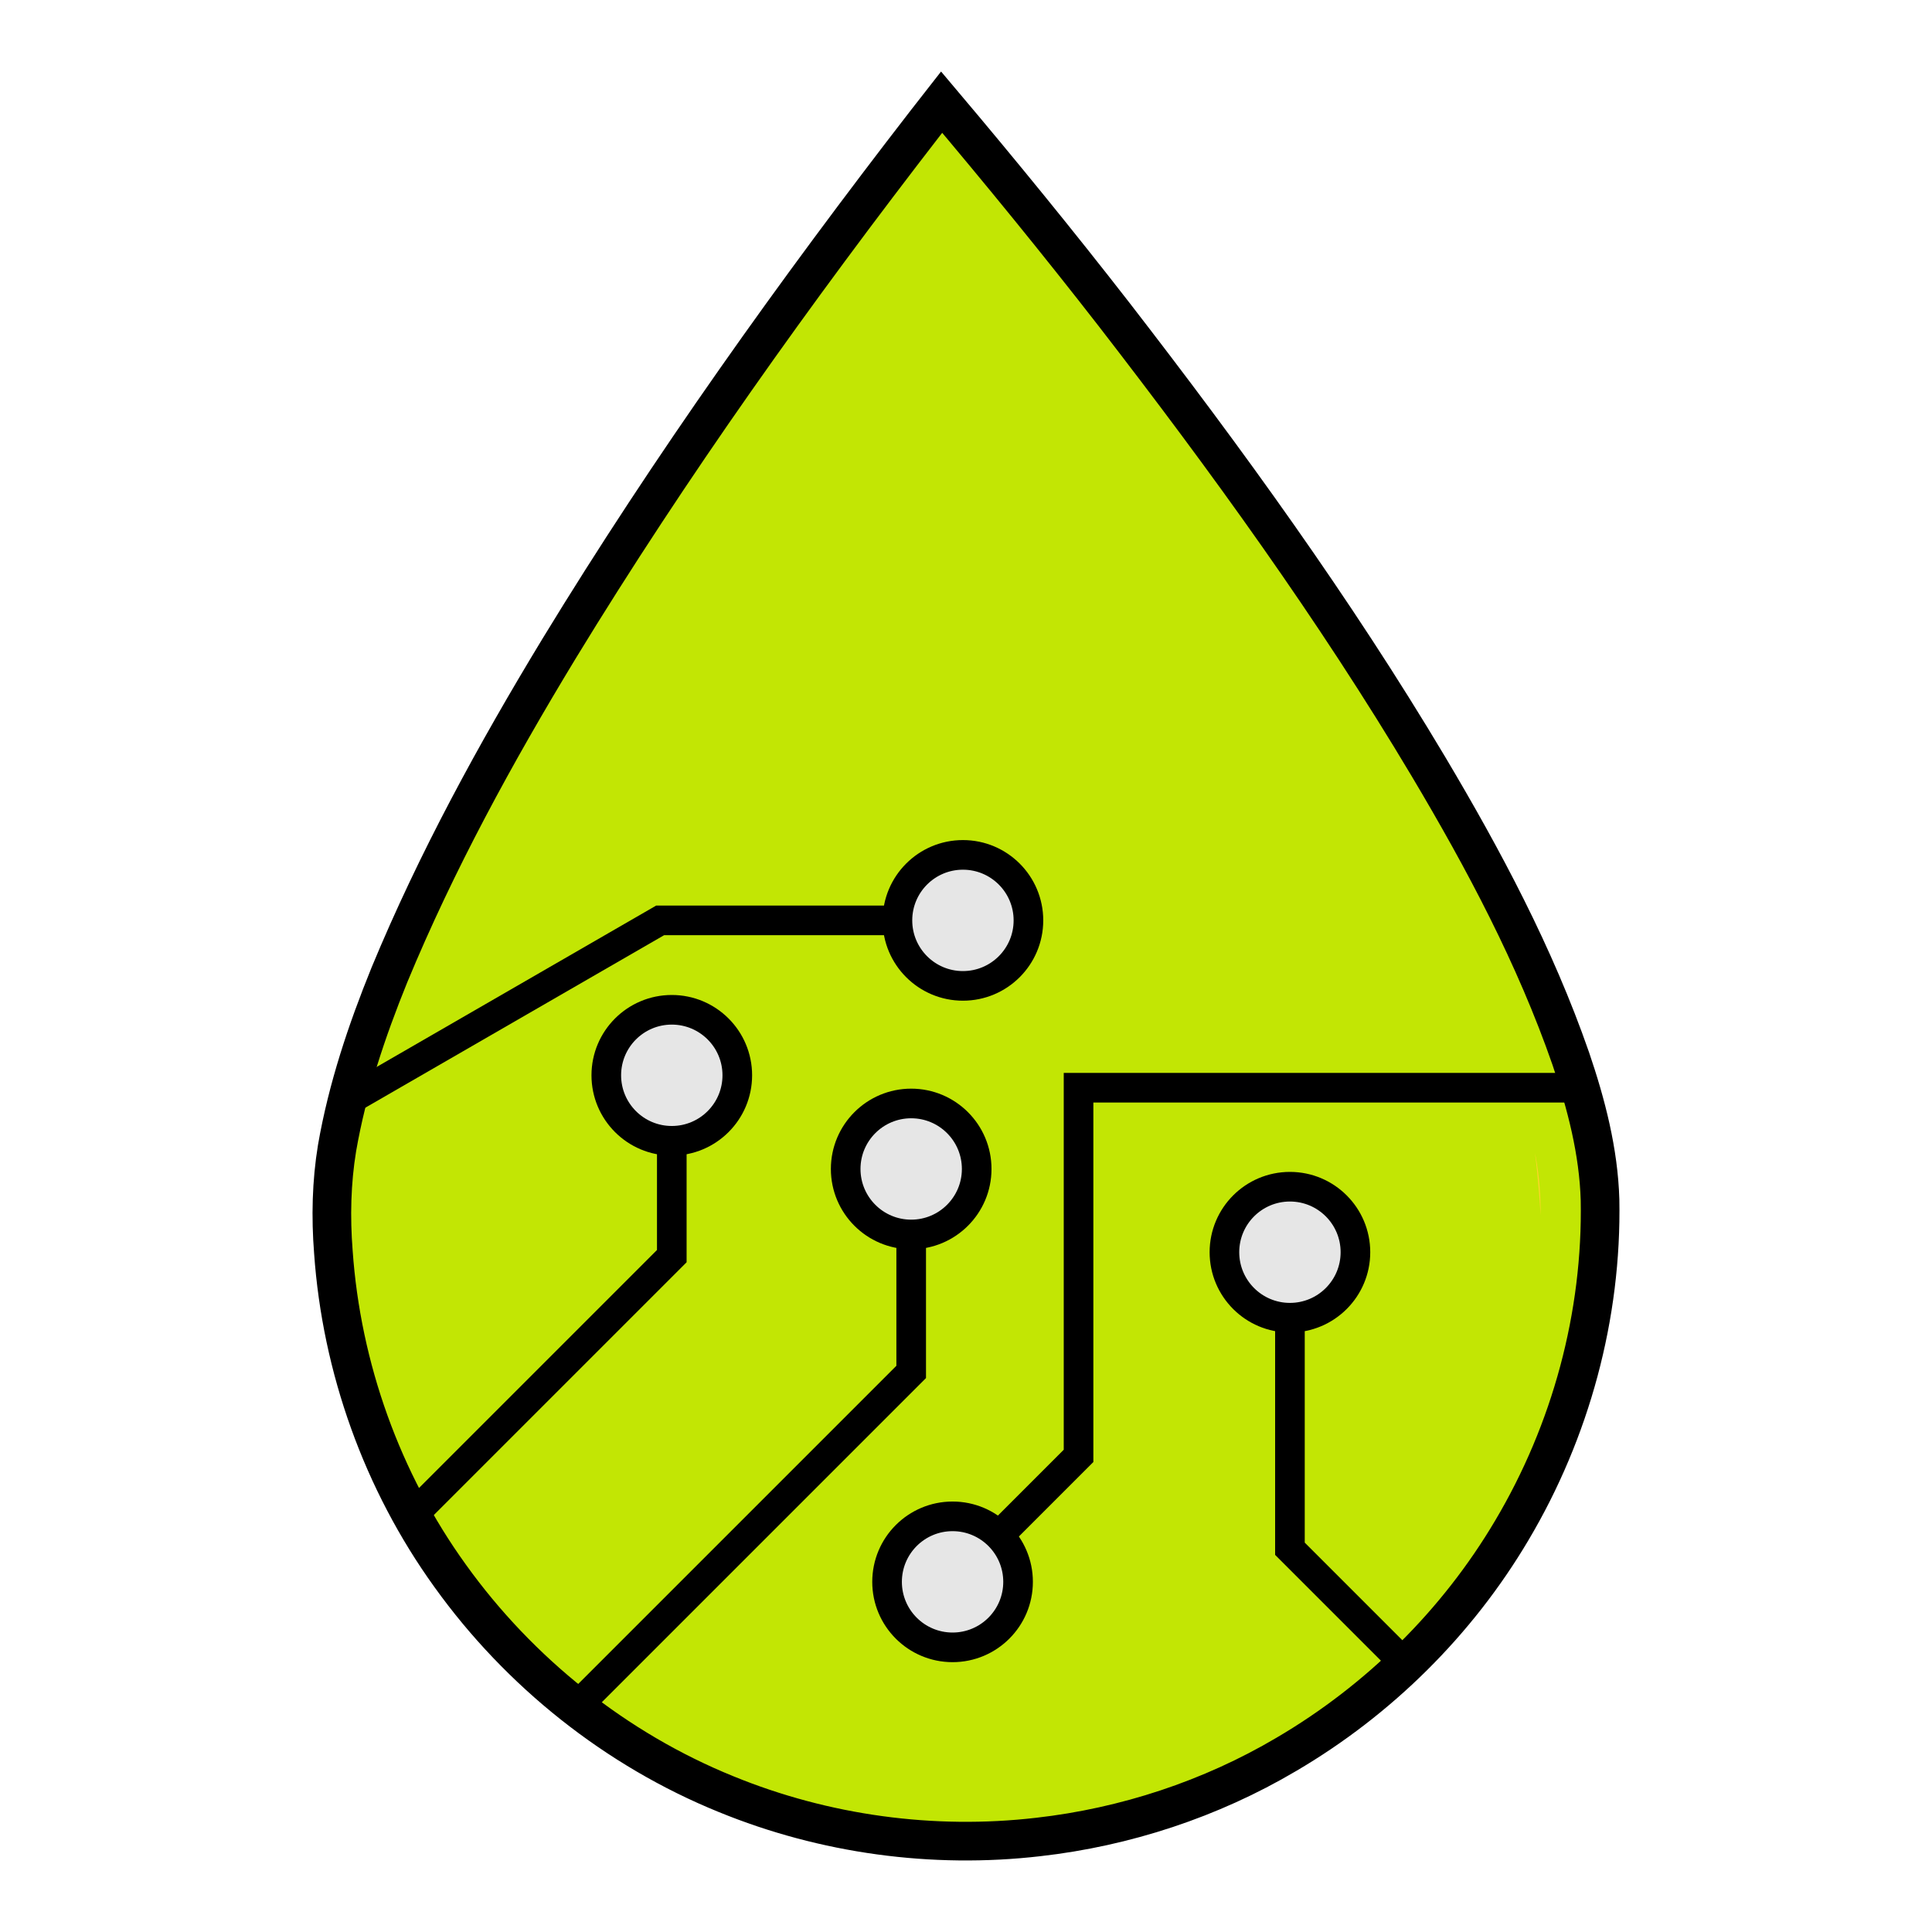
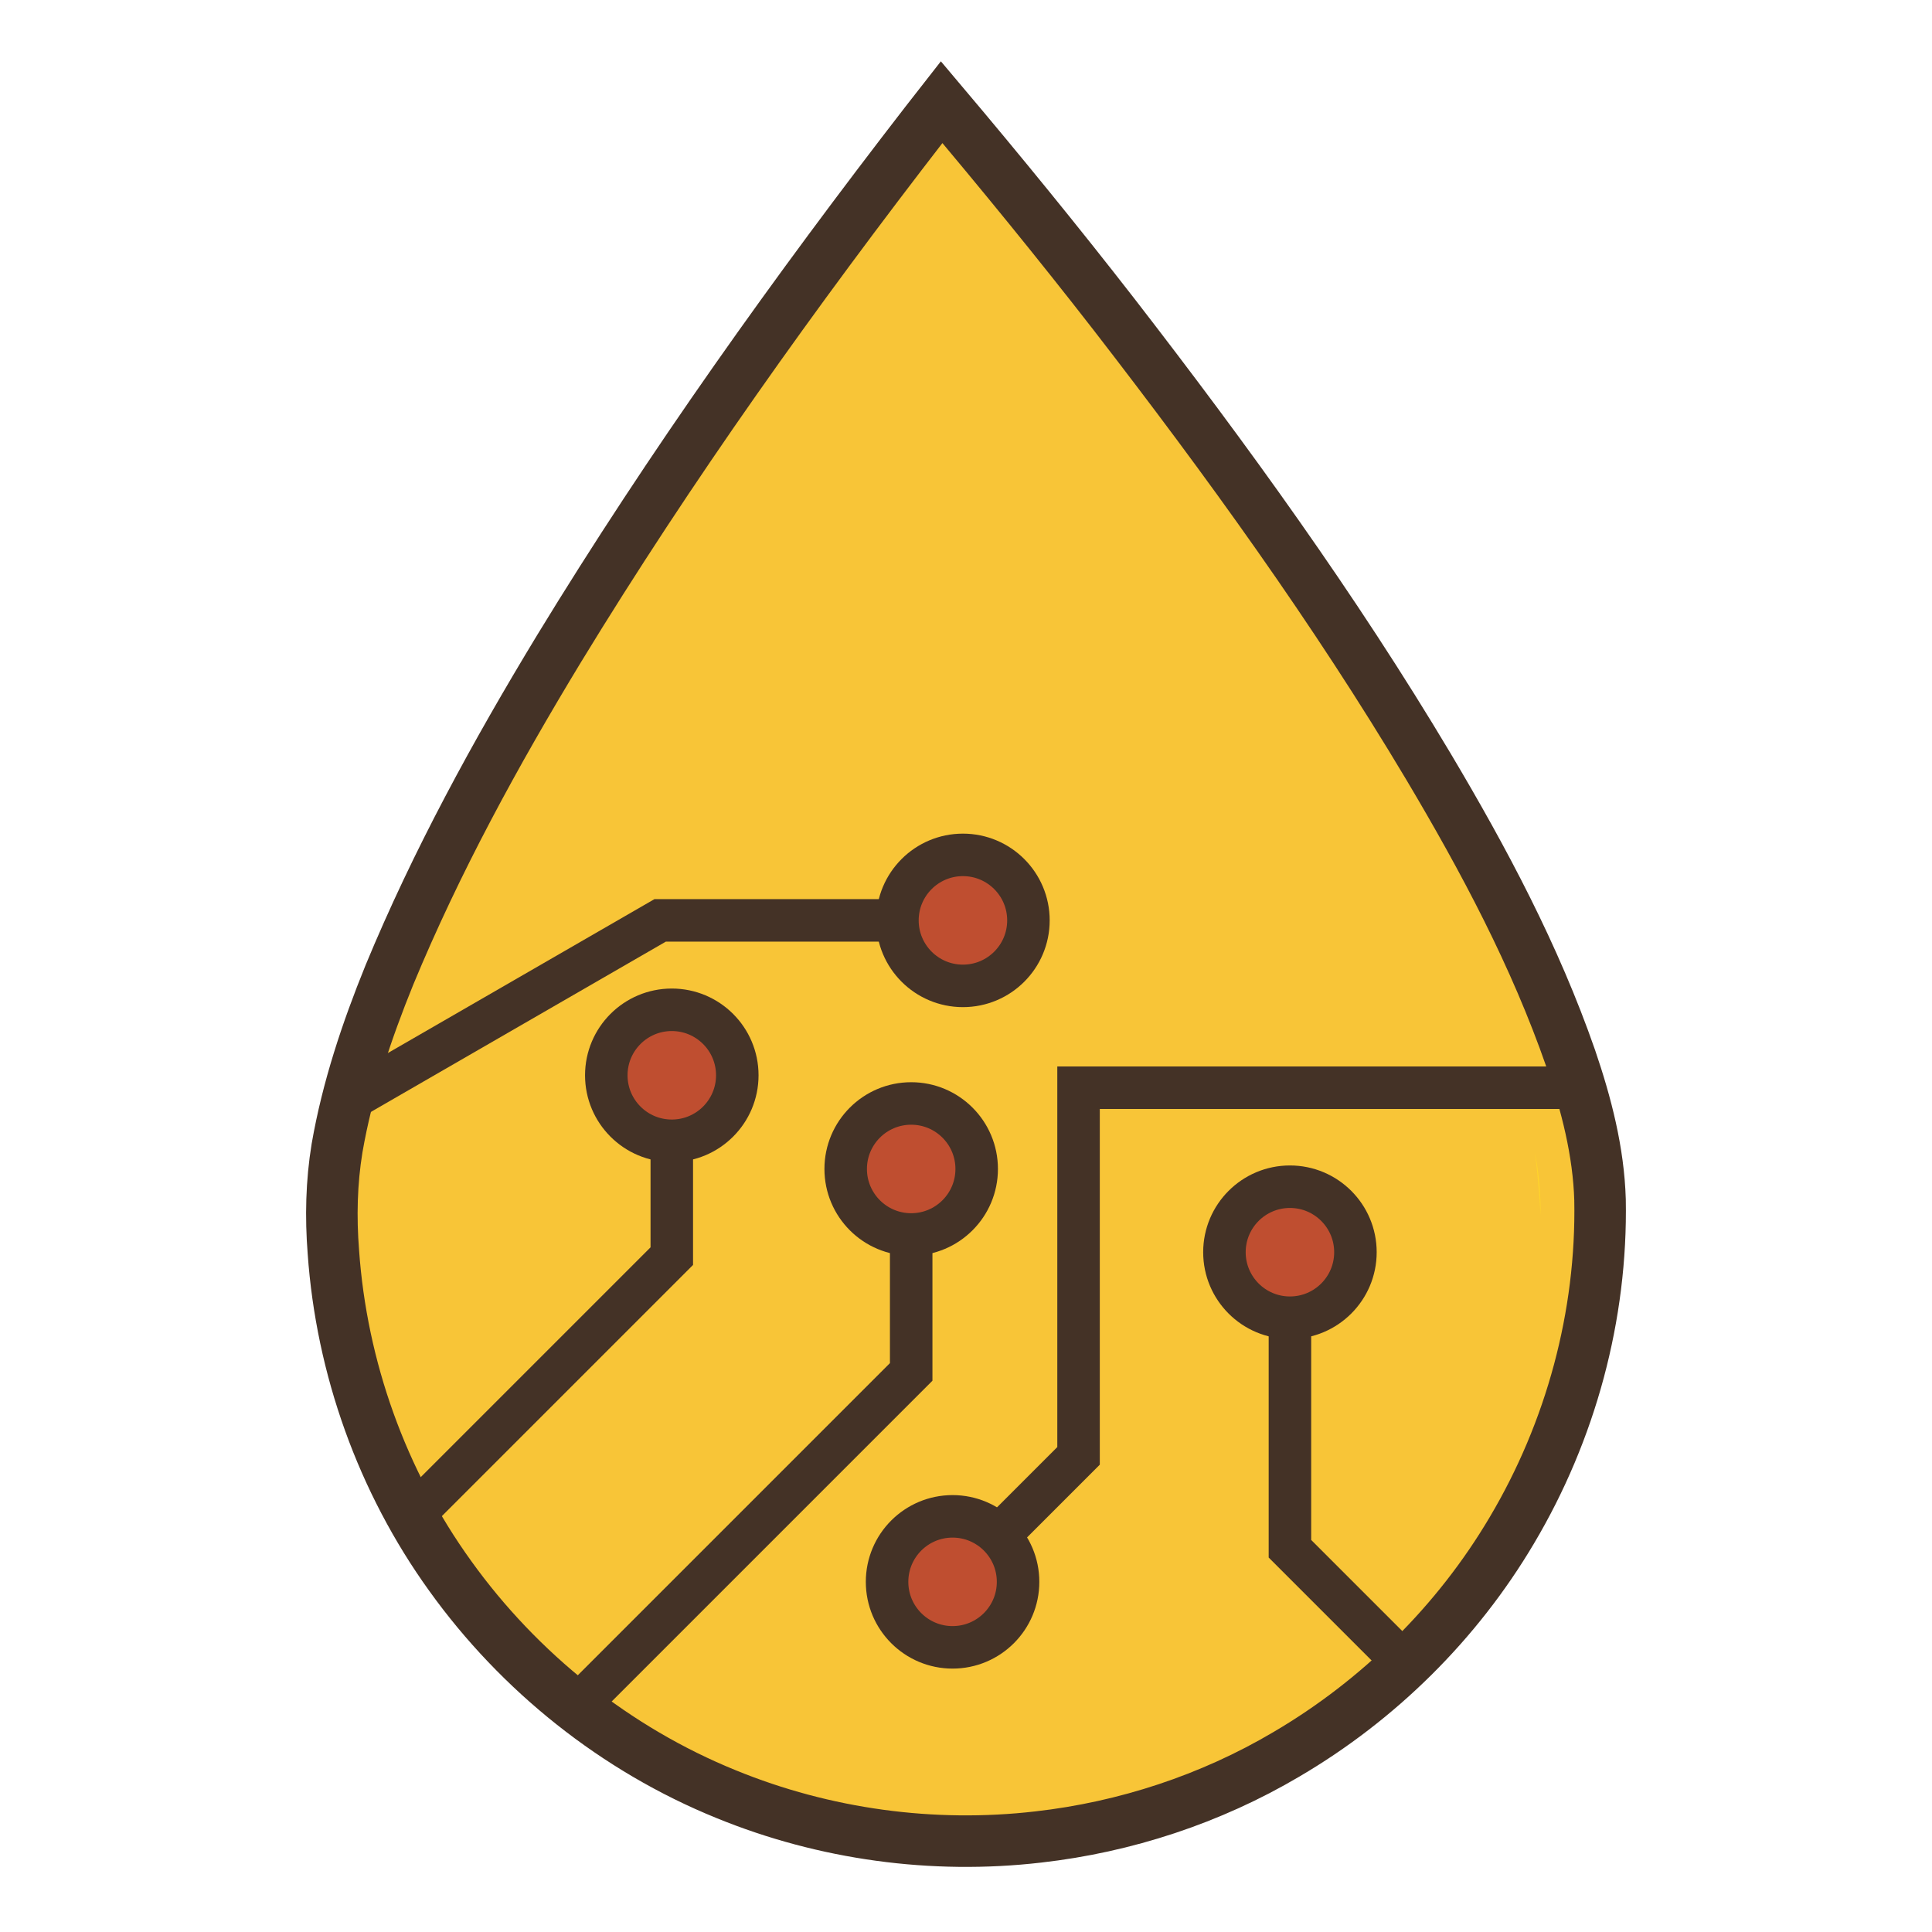
- <svg xmlns="http://www.w3.org/2000/svg" width="1500" height="1500" viewBox="0 0 396.875 396.875" version="1.1" id="svg8">
+ <svg xmlns="http://www.w3.org/2000/svg" id="svg8" version="1.1" viewBox="0 0 396.875 396.875" height="1500" width="1500">
  <defs id="defs2" />
-   <g id="layer2" style="display:inline;opacity:1" />
-   <g id="layer5" style="display:inline">
-     <path id="path834" style="display:inline;fill:#c2e604;fill-opacity:1;fill-rule:evenodd;stroke:#000000;stroke-width:7.938;stroke-miterlimit:4;stroke-dasharray:none" d="m 190.218,25.103 c -26.898,34.765 -52.487,70.598 -75.375,108.141 -13.07,21.542 -25.206,43.731 -34.854,67.036 -4.67,11.503 -8.627,23.311 -10.753,35.567 -1.154,7.039 -1.311,14.196 -0.755,21.307 1.663,23.796 9.995,47.144 23.998,66.566 14.197,19.794 34.061,35.659 56.702,44.848 20.201,8.262 42.444,11.297 64.101,8.789 17.873,-2.02 35.444,-7.8 50.941,-16.962 18.999,-11.138 35.118,-27.068 46.327,-46.006 12.133,-20.419 18.581,-44.167 18.132,-67.913 -0.291,-9.936 -2.824,-19.677 -6.023,-29.054 -7.311,-21.043 -17.835,-40.811 -29.204,-59.92 C 274.122,125.071 251.943,94.436 228.855,64.595 217.366,49.805 205.515,35.291 193.435,20.986 c -1.072,1.372 -2.145,2.745 -3.217,4.117 z" />
-     <path id="path1033" style="display:inline;fill:#ffd42a;fill-opacity:1;fill-rule:evenodd;stroke-width:0.265" d="m 315.313,236.867 c 0.15,1.057 0.303,2.357 0.459,3.942 0.164,1.664 0.331,3.599 0.499,5.761 0.068,0.872 0.138,2.152 0.207,3.094 0.024,-4.009 -0.272,-8.027 -0.993,-11.943 -0.051,-0.286 -0.118,-0.569 -0.172,-0.855 z" />
-     <path style="fill:none;stroke:#000000;stroke-width:0;stroke-linecap:butt;stroke-linejoin:miter;stroke-miterlimit:4;stroke-dasharray:none;stroke-opacity:1" d="m 264.98,257.231 h -45.463 l -24.591,24.591 h -52.619 l -43.784,43.784" id="path1288" />
-     <path style="fill:none;stroke:#000000;stroke-width:0;stroke-linecap:butt;stroke-linejoin:miter;stroke-miterlimit:4;stroke-dasharray:none;stroke-opacity:1" d="m 187.178,240.131 h 30.908 l 14.614,-14.614 92.494,-1e-5" id="path1290" />
-     <path style="fill:none;stroke:#000000;stroke-width:0;stroke-linecap:butt;stroke-linejoin:miter;stroke-miterlimit:4;stroke-dasharray:none;stroke-opacity:1" d="M 197.807,189.067 H 121.43 L 93.893,216.604 H 74.029" id="path1294" />
-     <path id="path61" d="m 195.678,324.946 25.88,-25.88 v -75.629 h 103.032" style="fill:none;stroke:#000000;stroke-width:6.085;stroke-linecap:butt;stroke-linejoin:miter;stroke-opacity:1;stroke-miterlimit:4;stroke-dasharray:none" />
-     <path id="path63" d="m 187.178,240.131 v 41.691 l -68.834,68.834" style="fill:none;stroke:#000000;stroke-width:6.085;stroke-linecap:butt;stroke-linejoin:miter;stroke-opacity:1;stroke-miterlimit:4;stroke-dasharray:none" />
-     <path id="path73" d="m 138.001,220.888 v 37.147 l -53.362,53.362" style="fill:none;stroke:#000000;stroke-width:6.085;stroke-linecap:butt;stroke-linejoin:miter;stroke-opacity:1;stroke-miterlimit:4;stroke-dasharray:none" />
-     <path id="path75" d="m 264.98,257.231 v 60.915 l 23.73,23.73" style="fill:none;stroke:#000000;stroke-width:6.085;stroke-linecap:butt;stroke-linejoin:miter;stroke-opacity:1;stroke-miterlimit:4;stroke-dasharray:none" />
-     <path id="path79" d="M 71.699,225.964 135.607,189.067 h 62.199" style="fill:none;stroke:#000000;stroke-width:6.085;stroke-linecap:butt;stroke-linejoin:miter;stroke-opacity:1;stroke-miterlimit:4;stroke-dasharray:none" />
-     <circle style="display:inline;fill:#e6e6e6;fill-opacity:1;stroke:#000000;stroke-width:6.085;stroke-miterlimit:4;stroke-dasharray:none" id="path1168" cx="197.807" cy="189.067" r="13.455" />
-     <circle r="13.455" cy="220.888" cx="138.001" id="path1168-2" style="display:inline;fill:#e6e6e6;fill-opacity:1;stroke:#000000;stroke-width:6.085;stroke-miterlimit:4;stroke-dasharray:none" />
-     <circle style="display:inline;fill:#e6e6e6;fill-opacity:1;stroke:#000000;stroke-width:6.085;stroke-miterlimit:4;stroke-dasharray:none" id="path1168-2-6" cx="187.178" cy="240.131" r="13.455" />
-     <circle r="13.455" cy="257.231" cx="264.98" id="path1168-2-6-7" style="display:inline;fill:#e6e6e6;fill-opacity:1;stroke:#000000;stroke-width:6.085;stroke-miterlimit:4;stroke-dasharray:none" />
-     <circle style="display:inline;fill:#e6e6e6;fill-opacity:1;stroke:#000000;stroke-width:6.085;stroke-miterlimit:4;stroke-dasharray:none" id="path1168-2-6-7-8" cx="195.678" cy="324.946" r="13.455" />
+   <g style="display:inline;opacity:1" id="layer2" />
+   <g style="display:inline" id="layer5">
+     <path d="m 190.218,25.103 c -26.898,34.765 -52.487,70.598 -75.375,108.141 -13.07,21.542 -25.206,43.731 -34.854,67.036 -4.67,11.503 -8.627,23.311 -10.753,35.567 -1.154,7.039 -1.311,14.196 -0.755,21.307 1.663,23.796 9.995,47.144 23.998,66.566 14.197,19.794 34.061,35.659 56.702,44.848 20.201,8.262 42.444,11.297 64.101,8.789 17.873,-2.02 35.444,-7.8 50.941,-16.962 18.999,-11.138 35.118,-27.068 46.327,-46.006 12.133,-20.419 18.581,-44.167 18.132,-67.913 -0.291,-9.936 -2.824,-19.677 -6.023,-29.054 -7.311,-21.043 -17.835,-40.811 -29.204,-59.92 C 274.122,125.071 251.943,94.436 228.855,64.595 217.366,49.805 205.515,35.291 193.435,20.986 c -1.072,1.372 -2.145,2.745 -3.217,4.117 z" style="display:inline;fill:#f8c537;fill-opacity:1;fill-rule:evenodd;stroke:#443226;stroke-width:10.583;stroke-miterlimit:4;stroke-dasharray:none;stroke-opacity:1" id="path834" />
+     <path d="m 315.313,236.867 c 0.15,1.057 0.303,2.357 0.459,3.942 0.164,1.664 0.331,3.599 0.499,5.761 0.068,0.872 0.138,2.152 0.207,3.094 0.024,-4.009 -0.272,-8.027 -0.993,-11.943 -0.051,-0.286 -0.118,-0.569 -0.172,-0.855 z" style="display:inline;fill:#ffd42a;fill-opacity:1;fill-rule:evenodd;stroke-width:0.265" id="path1033" />
+     <path id="path1288" d="m 264.98,257.231 h -45.463 l -24.591,24.591 h -52.619 l -43.784,43.784" style="fill:none;stroke:#000000;stroke-width:0;stroke-linecap:butt;stroke-linejoin:miter;stroke-miterlimit:4;stroke-dasharray:none;stroke-opacity:1" />
+     <path id="path1290" d="m 187.178,240.131 h 30.908 l 14.614,-14.614 92.494,-1e-5" style="fill:none;stroke:#000000;stroke-width:0;stroke-linecap:butt;stroke-linejoin:miter;stroke-miterlimit:4;stroke-dasharray:none;stroke-opacity:1" />
+     <path id="path1294" d="M 197.807,189.067 H 121.43 L 93.893,216.604 H 74.029" style="fill:none;stroke:#000000;stroke-width:0;stroke-linecap:butt;stroke-linejoin:miter;stroke-miterlimit:4;stroke-dasharray:none;stroke-opacity:1" />
+     <path style="fill:none;stroke:#443226;stroke-width:8.731;stroke-linecap:butt;stroke-linejoin:miter;stroke-opacity:1;stroke-miterlimit:4;stroke-dasharray:none" d="m 195.678,324.946 25.88,-25.88 v -75.629 h 103.032" id="path61" />
+     <path style="fill:none;stroke:#443226;stroke-width:8.731;stroke-linecap:butt;stroke-linejoin:miter;stroke-opacity:1;stroke-miterlimit:4;stroke-dasharray:none" d="m 187.178,240.131 v 41.691 l -68.834,68.834" id="path63" />
+     <path style="fill:none;stroke:#443226;stroke-width:8.731;stroke-linecap:butt;stroke-linejoin:miter;stroke-opacity:1;stroke-miterlimit:4;stroke-dasharray:none" d="m 138.001,220.888 v 37.147 l -53.362,53.362" id="path73" />
+     <path style="fill:none;stroke:#443226;stroke-width:8.731;stroke-linecap:butt;stroke-linejoin:miter;stroke-opacity:1;stroke-miterlimit:4;stroke-dasharray:none" d="m 264.98,257.231 v 60.915 l 23.73,23.73" id="path75" />
+     <path style="fill:none;stroke:#443226;stroke-width:8.731;stroke-linecap:butt;stroke-linejoin:miter;stroke-opacity:1;stroke-miterlimit:4;stroke-dasharray:none" d="M 71.699,225.964 135.607,189.067 h 62.199" id="path79" />
+     <circle r="13.455" cy="189.067" cx="197.807" id="path1168" style="display:inline;fill:#bf4e30;fill-opacity:1;stroke:#443226;stroke-width:8.731;stroke-miterlimit:4;stroke-dasharray:none;stroke-opacity:1" />
+     <circle style="display:inline;fill:#bf4e30;fill-opacity:1;stroke:#443226;stroke-width:8.731;stroke-miterlimit:4;stroke-dasharray:none;stroke-opacity:1" id="path1168-2" cx="138.001" cy="220.888" r="13.455" />
+     <circle r="13.455" cy="240.131" cx="187.178" id="path1168-2-6" style="display:inline;fill:#bf4e30;fill-opacity:1;stroke:#443226;stroke-width:8.731;stroke-miterlimit:4;stroke-dasharray:none;stroke-opacity:1" />
+     <circle style="display:inline;fill:#bf4e30;fill-opacity:1;stroke:#443226;stroke-width:8.731;stroke-miterlimit:4;stroke-dasharray:none;stroke-opacity:1" id="path1168-2-6-7" cx="264.98" cy="257.231" r="13.455" />
+     <circle r="13.455" cy="324.946" cx="195.678" id="path1168-2-6-7-8" style="display:inline;fill:#bf4e30;fill-opacity:1;stroke:#443226;stroke-width:8.731;stroke-miterlimit:4;stroke-dasharray:none;stroke-opacity:1" />
  </g>
</svg>
